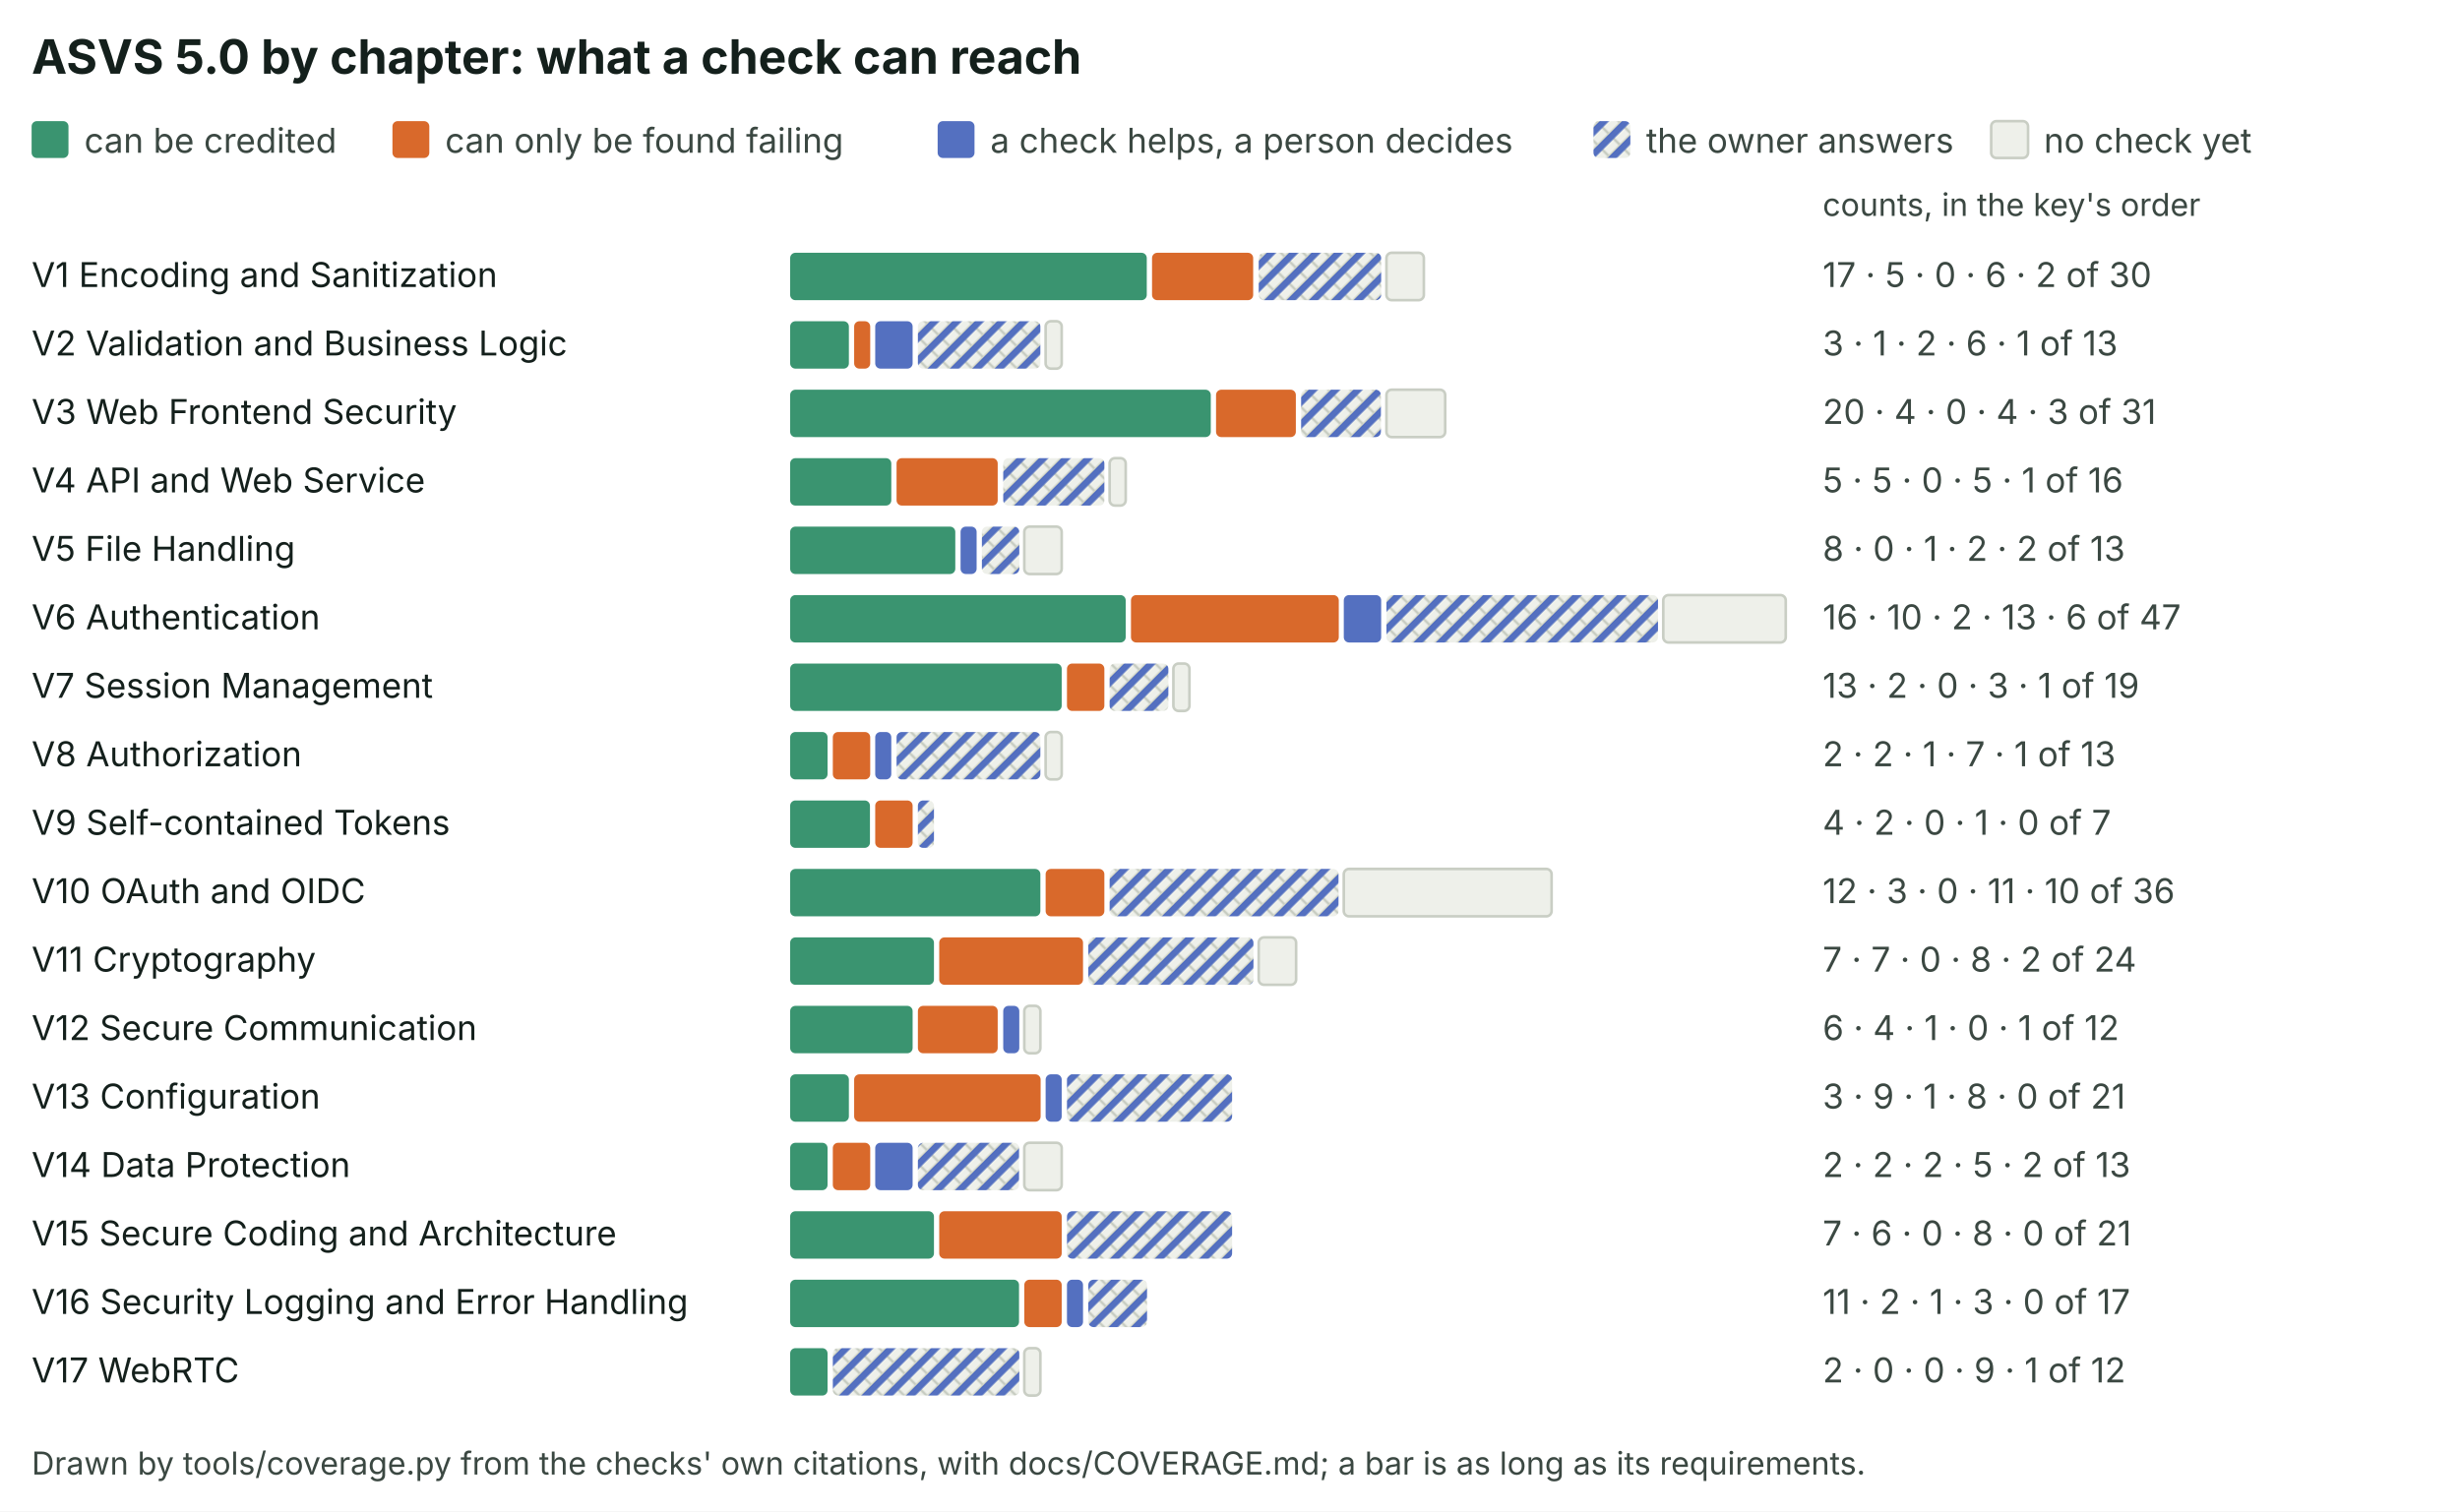
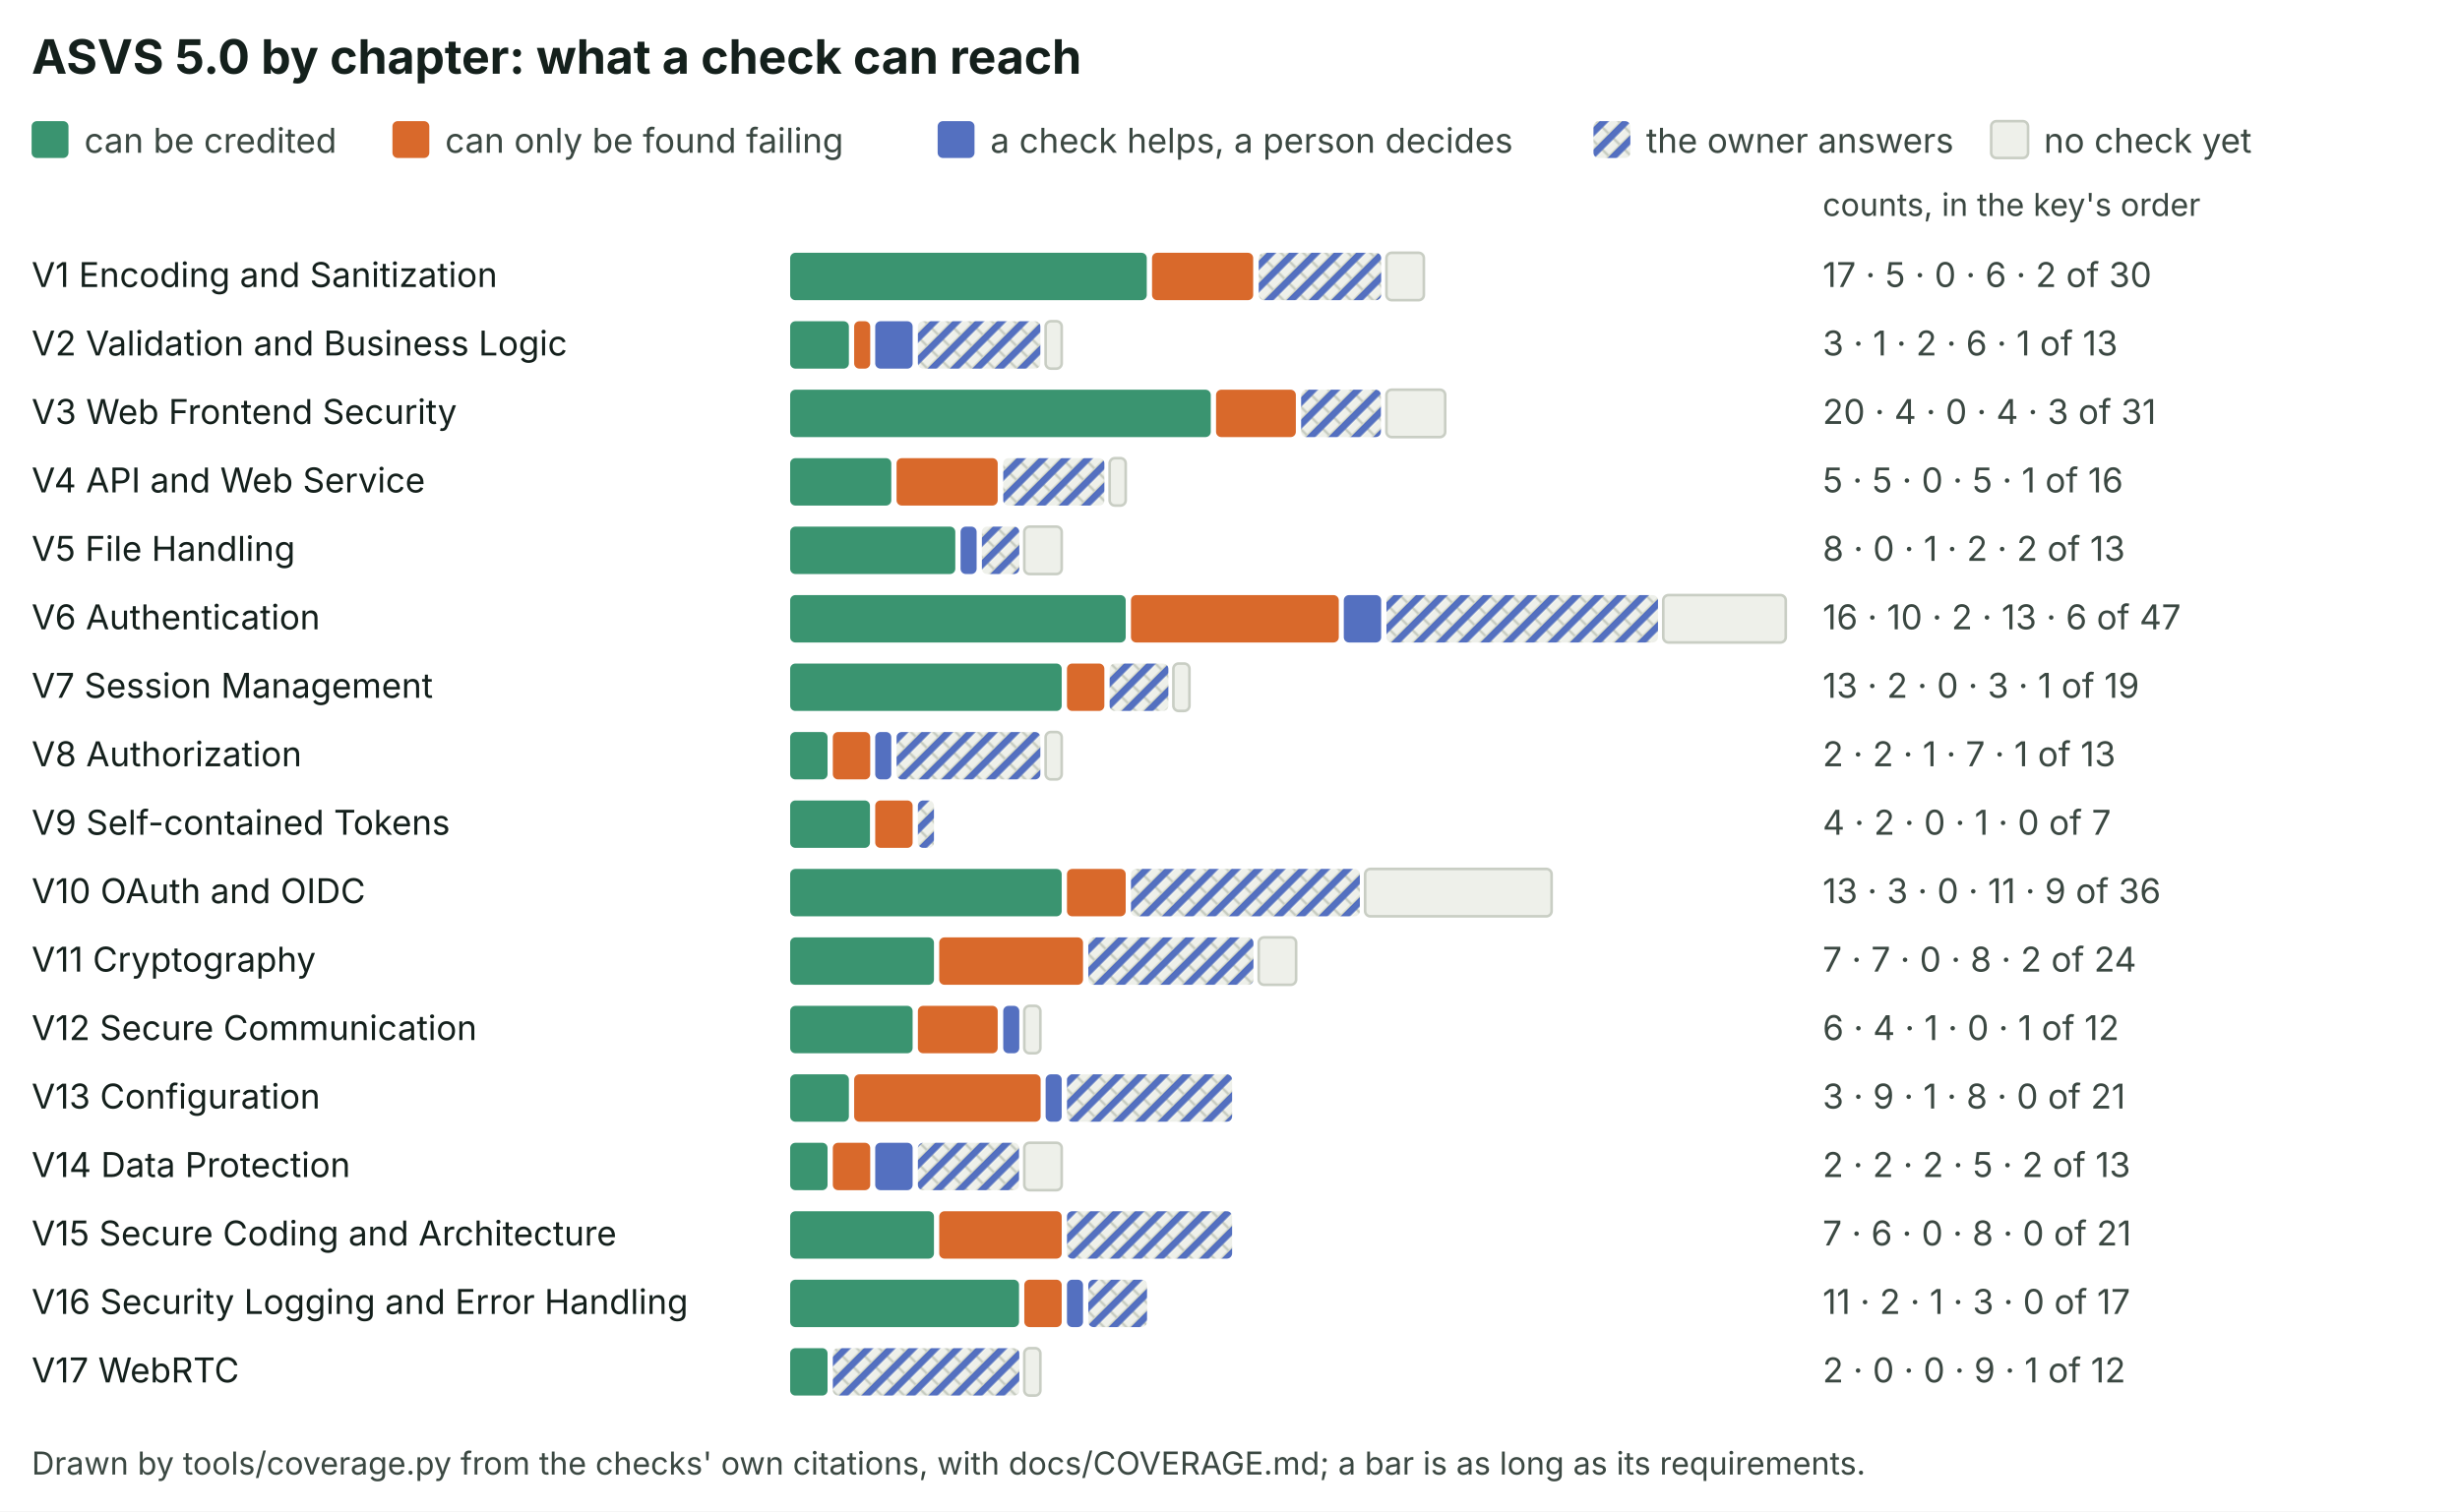
<svg xmlns="http://www.w3.org/2000/svg" viewBox="0 0 934 574" width="934" height="574" role="img" aria-labelledby="t d" font-family="Atkinson Hyperlegible, -apple-system, Segoe UI, sans-serif">
  <style>.bg{fill:#FFFFFF}.ink{fill:#14201C}.soft{fill:#3B4842}.none{fill:#EEF0EA;stroke:#C9CEC4}@media (prefers-color-scheme: dark){.bg{fill:#14201C}.ink{fill:#F3F4EF}.soft{fill:#C9CEC4}.none{fill:#182A23;stroke:#3B4842}}</style>
  <defs>
    <pattern id="owner" width="6" height="6" patternUnits="userSpaceOnUse" patternTransform="rotate(45)">
      <rect class="none" width="6" height="6" />
      <rect width="2.5" height="6" fill="#5470C0" />
    </pattern>
  </defs>
  <rect class="bg" width="934" height="574" />
  <text class="ink" x="12" y="28" font-size="18" font-weight="700">ASVS 5.0 by chapter: what a check can reach</text>
  <rect fill="#3A9470" x="12" y="46" width="14" height="14" rx="2" />
  <text class="soft" x="32" y="58" font-size="13">can be credited</text>
  <rect fill="#D9692B" x="149" y="46" width="14" height="14" rx="2" />
  <text class="soft" x="169" y="58" font-size="13">can only be found failing</text>
  <rect fill="#5470C0" x="356" y="46" width="14" height="14" rx="2" />
  <text class="soft" x="376" y="58" font-size="13">a check helps, a person decides</text>
  <rect fill="url(#owner)" x="605" y="46" width="14" height="14" rx="2" />
  <text class="soft" x="625" y="58" font-size="13">the owner answers</text>
  <rect class="none" x="756" y="46" width="14" height="14" rx="2" />
  <text class="soft" x="776" y="58" font-size="13">no check yet</text>
  <text class="soft" x="692" y="82" font-size="12">counts, in the key's order</text>
  <text class="ink" x="12" y="109" font-size="13">V1 Encoding and Sanitization</text>
  <rect fill="#3A9470" x="300.0" y="96" width="135.4" height="18" rx="2" />
  <rect fill="#D9692B" x="437.4" y="96" width="38.4" height="18" rx="2" />
  <rect fill="url(#owner)" x="477.9" y="96" width="46.5" height="18" rx="2" />
  <rect class="none" x="526.4" y="96" width="14.2" height="18" rx="2" />
  <text class="soft" x="692" y="109" font-size="13">17 · 5 · 0 · 6 · 2  of 30</text>
  <text class="ink" x="12" y="135" font-size="13">V2 Validation and Business Logic</text>
  <rect fill="#3A9470" x="300.0" y="122" width="22.3" height="18" rx="2" />
  <rect fill="#D9692B" x="324.3" y="122" width="6.1" height="18" rx="2" />
  <rect fill="#5470C0" x="332.3" y="122" width="14.2" height="18" rx="2" />
  <rect fill="url(#owner)" x="348.5" y="122" width="46.5" height="18" rx="2" />
  <rect class="none" x="397.0" y="122" width="6.1" height="18" rx="2" />
  <text class="soft" x="692" y="135" font-size="13">3 · 1 · 2 · 6 · 1  of 13</text>
  <text class="ink" x="12" y="161" font-size="13">V3 Web Frontend Security</text>
  <rect fill="#3A9470" x="300.0" y="148" width="159.7" height="18" rx="2" />
  <rect fill="#D9692B" x="461.7" y="148" width="30.3" height="18" rx="2" />
  <rect fill="url(#owner)" x="494.0" y="148" width="30.3" height="18" rx="2" />
  <rect class="none" x="526.4" y="148" width="22.3" height="18" rx="2" />
  <text class="soft" x="692" y="161" font-size="13">20 · 4 · 0 · 4 · 3  of 31</text>
  <text class="ink" x="12" y="187" font-size="13">V4 API and Web Service</text>
  <rect fill="#3A9470" x="300.0" y="174" width="38.4" height="18" rx="2" />
  <rect fill="#D9692B" x="340.4" y="174" width="38.4" height="18" rx="2" />
  <rect fill="url(#owner)" x="380.9" y="174" width="38.4" height="18" rx="2" />
  <rect class="none" x="421.3" y="174" width="6.1" height="18" rx="2" />
  <text class="soft" x="692" y="187" font-size="13">5 · 5 · 0 · 5 · 1  of 16</text>
  <text class="ink" x="12" y="213" font-size="13">V5 File Handling</text>
  <rect fill="#3A9470" x="300.0" y="200" width="62.7" height="18" rx="2" />
  <rect fill="#5470C0" x="364.7" y="200" width="6.1" height="18" rx="2" />
  <rect fill="url(#owner)" x="372.8" y="200" width="14.2" height="18" rx="2" />
  <rect class="none" x="388.9" y="200" width="14.2" height="18" rx="2" />
  <text class="soft" x="692" y="213" font-size="13">8 · 0 · 1 · 2 · 2  of 13</text>
  <text class="ink" x="12" y="239" font-size="13">V6 Authentication</text>
  <rect fill="#3A9470" x="300.0" y="226" width="127.4" height="18" rx="2" />
  <rect fill="#D9692B" x="429.4" y="226" width="78.9" height="18" rx="2" />
  <rect fill="#5470C0" x="510.2" y="226" width="14.2" height="18" rx="2" />
  <rect fill="url(#owner)" x="526.4" y="226" width="103.1" height="18" rx="2" />
  <rect class="none" x="631.5" y="226" width="46.5" height="18" rx="2" />
  <text class="soft" x="692" y="239" font-size="13">16 · 10 · 2 · 13 · 6  of 47</text>
  <text class="ink" x="12" y="265" font-size="13">V7 Session Management</text>
  <rect fill="#3A9470" x="300.0" y="252" width="103.1" height="18" rx="2" />
  <rect fill="#D9692B" x="405.1" y="252" width="14.2" height="18" rx="2" />
  <rect fill="url(#owner)" x="421.3" y="252" width="22.3" height="18" rx="2" />
  <rect class="none" x="445.5" y="252" width="6.1" height="18" rx="2" />
  <text class="soft" x="692" y="265" font-size="13">13 · 2 · 0 · 3 · 1  of 19</text>
  <text class="ink" x="12" y="291" font-size="13">V8 Authorization</text>
  <rect fill="#3A9470" x="300.0" y="278" width="14.2" height="18" rx="2" />
  <rect fill="#D9692B" x="316.2" y="278" width="14.2" height="18" rx="2" />
  <rect fill="#5470C0" x="332.3" y="278" width="6.1" height="18" rx="2" />
  <rect fill="url(#owner)" x="340.4" y="278" width="54.6" height="18" rx="2" />
  <rect class="none" x="397.0" y="278" width="6.1" height="18" rx="2" />
  <text class="soft" x="692" y="291" font-size="13">2 · 2 · 1 · 7 · 1  of 13</text>
  <text class="ink" x="12" y="317" font-size="13">V9 Self-contained Tokens</text>
  <rect fill="#3A9470" x="300.0" y="304" width="30.3" height="18" rx="2" />
  <rect fill="#D9692B" x="332.3" y="304" width="14.2" height="18" rx="2" />
  <rect fill="url(#owner)" x="348.5" y="304" width="6.1" height="18" rx="2" />
  <text class="soft" x="692" y="317" font-size="13">4 · 2 · 0 · 1 · 0  of 7</text>
  <text class="ink" x="12" y="343" font-size="13">V10 OAuth and OIDC</text>
-   <rect fill="#3A9470" x="300.0" y="330" width="95.0" height="18" rx="2" />
-   <rect fill="#D9692B" x="397.0" y="330" width="22.3" height="18" rx="2" />
-   <rect fill="url(#owner)" x="421.3" y="330" width="86.9" height="18" rx="2" />
-   <rect class="none" x="510.2" y="330" width="78.9" height="18" rx="2" />
-   <text class="soft" x="692" y="343" font-size="13">12 · 3 · 0 · 11 · 10  of 36</text>
+   <rect fill="#3A9470" x="300.0" y="330" width="103.1" height="18" rx="2" />
+   <rect fill="#D9692B" x="405.1" y="330" width="22.3" height="18" rx="2" />
+   <rect fill="url(#owner)" x="429.4" y="330" width="86.9" height="18" rx="2" />
+   <rect class="none" x="518.3" y="330" width="70.8" height="18" rx="2" />
+   <text class="soft" x="692" y="343" font-size="13">13 · 3 · 0 · 11 · 9  of 36</text>
  <text class="ink" x="12" y="369" font-size="13">V11 Cryptography</text>
  <rect fill="#3A9470" x="300.0" y="356" width="54.6" height="18" rx="2" />
  <rect fill="#D9692B" x="356.6" y="356" width="54.6" height="18" rx="2" />
  <rect fill="url(#owner)" x="413.2" y="356" width="62.7" height="18" rx="2" />
  <rect class="none" x="477.9" y="356" width="14.2" height="18" rx="2" />
  <text class="soft" x="692" y="369" font-size="13">7 · 7 · 0 · 8 · 2  of 24</text>
  <text class="ink" x="12" y="395" font-size="13">V12 Secure Communication</text>
  <rect fill="#3A9470" x="300.0" y="382" width="46.5" height="18" rx="2" />
  <rect fill="#D9692B" x="348.5" y="382" width="30.3" height="18" rx="2" />
  <rect fill="#5470C0" x="380.9" y="382" width="6.1" height="18" rx="2" />
  <rect class="none" x="388.9" y="382" width="6.1" height="18" rx="2" />
  <text class="soft" x="692" y="395" font-size="13">6 · 4 · 1 · 0 · 1  of 12</text>
  <text class="ink" x="12" y="421" font-size="13">V13 Configuration</text>
  <rect fill="#3A9470" x="300.0" y="408" width="22.3" height="18" rx="2" />
  <rect fill="#D9692B" x="324.3" y="408" width="70.8" height="18" rx="2" />
  <rect fill="#5470C0" x="397.0" y="408" width="6.1" height="18" rx="2" />
  <rect fill="url(#owner)" x="405.1" y="408" width="62.7" height="18" rx="2" />
  <text class="soft" x="692" y="421" font-size="13">3 · 9 · 1 · 8 · 0  of 21</text>
  <text class="ink" x="12" y="447" font-size="13">V14 Data Protection</text>
  <rect fill="#3A9470" x="300.0" y="434" width="14.2" height="18" rx="2" />
  <rect fill="#D9692B" x="316.2" y="434" width="14.2" height="18" rx="2" />
  <rect fill="#5470C0" x="332.3" y="434" width="14.2" height="18" rx="2" />
  <rect fill="url(#owner)" x="348.5" y="434" width="38.4" height="18" rx="2" />
  <rect class="none" x="388.9" y="434" width="14.2" height="18" rx="2" />
  <text class="soft" x="692" y="447" font-size="13">2 · 2 · 2 · 5 · 2  of 13</text>
  <text class="ink" x="12" y="473" font-size="13">V15 Secure Coding and Architecture</text>
  <rect fill="#3A9470" x="300.0" y="460" width="54.6" height="18" rx="2" />
  <rect fill="#D9692B" x="356.6" y="460" width="46.5" height="18" rx="2" />
  <rect fill="url(#owner)" x="405.1" y="460" width="62.7" height="18" rx="2" />
  <text class="soft" x="692" y="473" font-size="13">7 · 6 · 0 · 8 · 0  of 21</text>
  <text class="ink" x="12" y="499" font-size="13">V16 Security Logging and Error Handling</text>
  <rect fill="#3A9470" x="300.0" y="486" width="86.9" height="18" rx="2" />
  <rect fill="#D9692B" x="388.9" y="486" width="14.2" height="18" rx="2" />
  <rect fill="#5470C0" x="405.1" y="486" width="6.1" height="18" rx="2" />
  <rect fill="url(#owner)" x="413.2" y="486" width="22.3" height="18" rx="2" />
  <text class="soft" x="692" y="499" font-size="13">11 · 2 · 1 · 3 · 0  of 17</text>
  <text class="ink" x="12" y="525" font-size="13">V17 WebRTC</text>
  <rect fill="#3A9470" x="300.0" y="512" width="14.2" height="18" rx="2" />
  <rect fill="url(#owner)" x="316.2" y="512" width="70.8" height="18" rx="2" />
  <rect class="none" x="388.9" y="512" width="6.1" height="18" rx="2" />
  <text class="soft" x="692" y="525" font-size="13">2 · 0 · 0 · 9 · 1  of 12</text>
  <text class="soft" x="12" y="560" font-size="12">Drawn by tools/coverage.py from the checks' own citations, with docs/COVERAGE.md; a bar is as long as its requirements.</text>
</svg>
